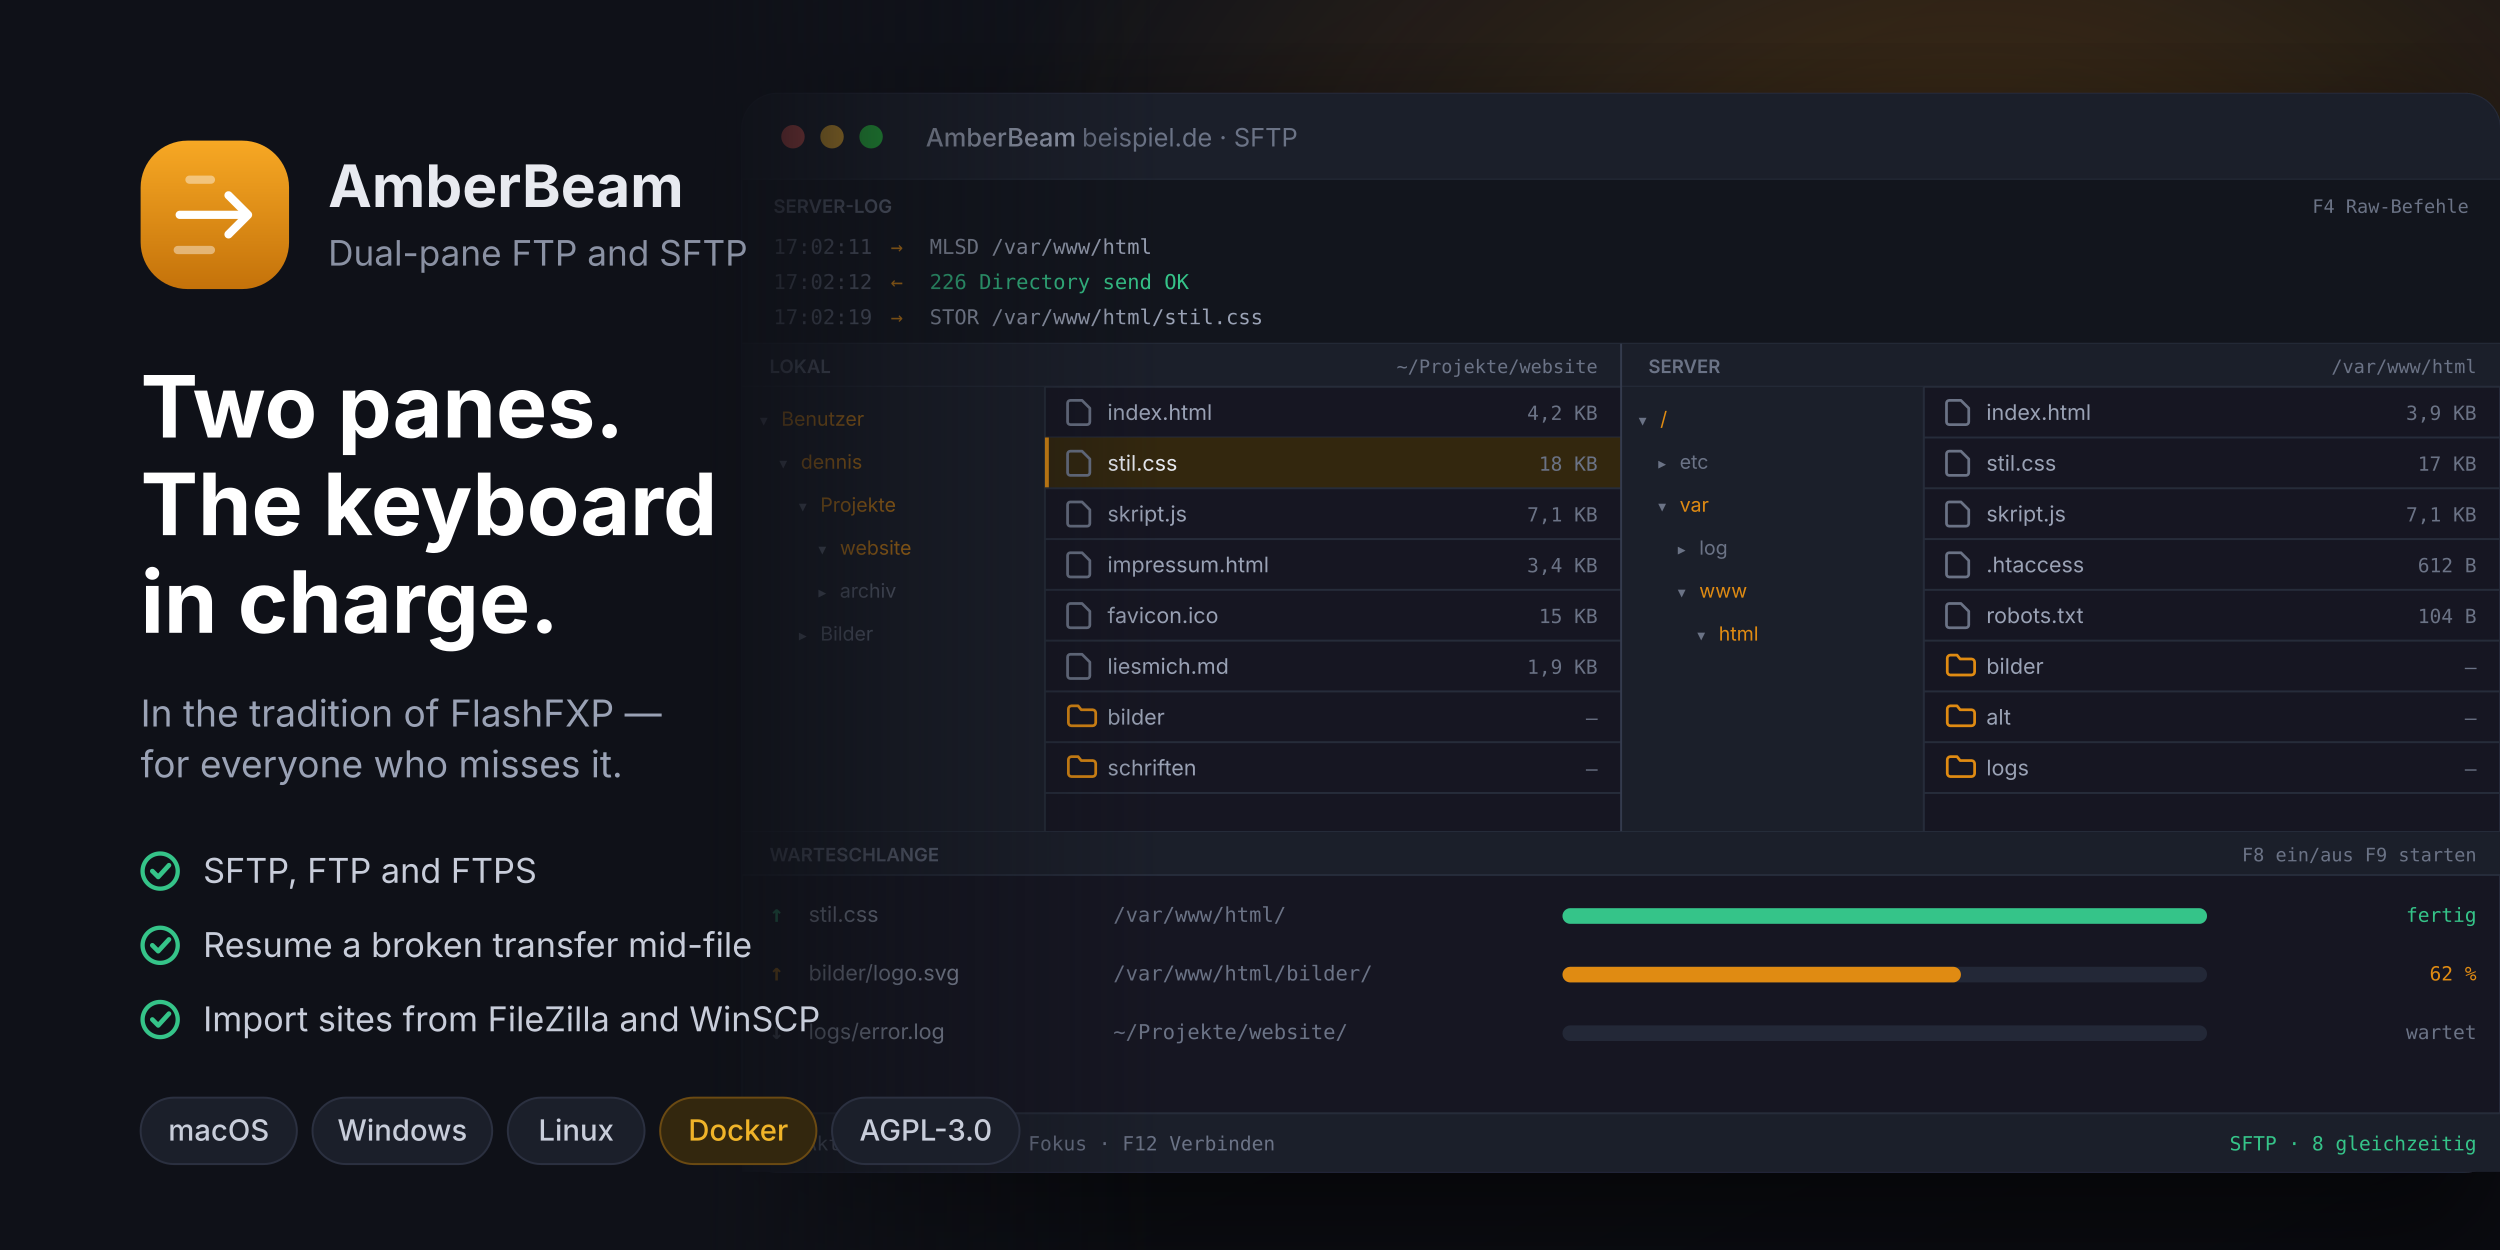
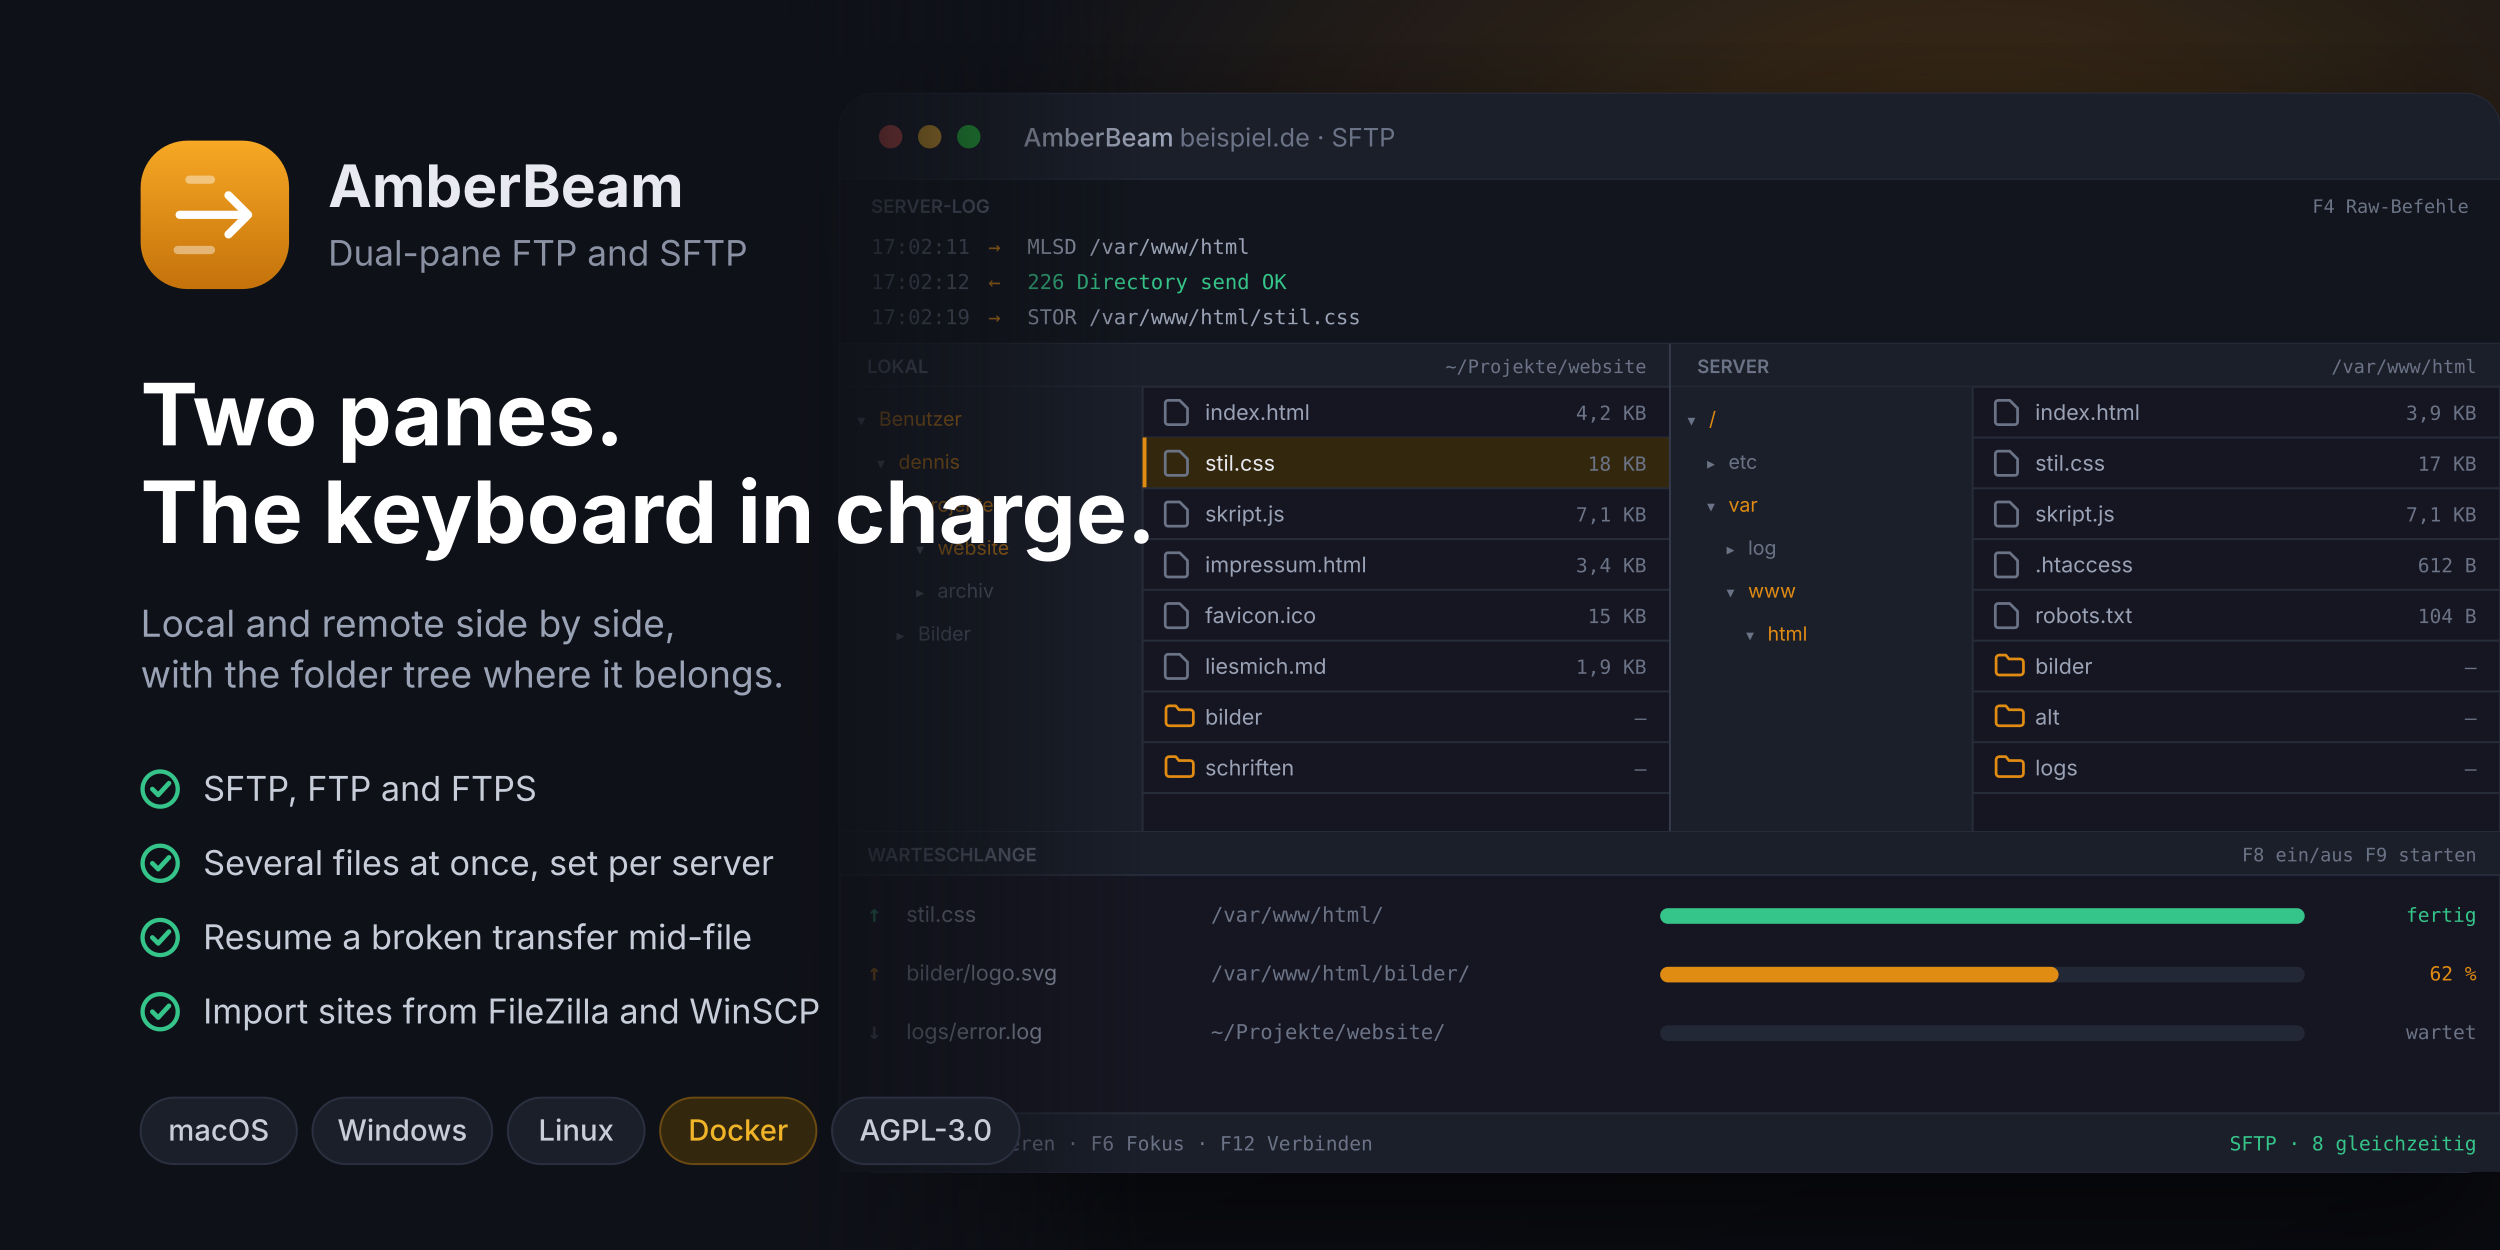
<svg xmlns="http://www.w3.org/2000/svg" viewBox="0 0 1280 640" width="1280" height="640" role="img" aria-label="AmberBeam — dual-pane FTP and SFTP client for macOS, Windows, Linux and Docker">
  <defs>
    <linearGradient id="page" x1="0" y1="0" x2="1" y2="1">
      <stop offset="0" stop-color="#12141c" />
      <stop offset="1" stop-color="#0a0b10" />
    </linearGradient>
    <linearGradient id="brand" x1="0" y1="0" x2="0" y2="1">
      <stop offset="0" stop-color="#f7a824" />
      <stop offset="1" stop-color="#c4720a" />
    </linearGradient>
    <radialGradient id="glow" cx="0.5" cy="0.5" r="0.5">
      <stop offset="0" stop-color="#e08b12" stop-opacity="0.26" />
      <stop offset="1" stop-color="#e08b12" stop-opacity="0" />
    </radialGradient>
    <linearGradient id="scrim" x1="0" y1="0" x2="1" y2="0">
      <stop offset="0" stop-color="#0f1118" stop-opacity="1" />
-       <stop offset="0.40" stop-color="#0f1118" stop-opacity="1" />
-       <stop offset="0.52" stop-color="#0f1118" stop-opacity="0.45" />
-       <stop offset="0.66" stop-color="#0f1118" stop-opacity="0" />
+       <stop offset="0.44" stop-color="#0f1118" stop-opacity="1" />
+       <stop offset="0.56" stop-color="#0f1118" stop-opacity="0.55" />
+       <stop offset="0.65" stop-color="#0f1118" stop-opacity="0" />
    </linearGradient>
    <filter id="cardshadow" x="-30%" y="-30%" width="160%" height="160%">
      <feDropShadow dx="0" dy="22" stdDeviation="34" flood-color="#000" flood-opacity="0.62" />
    </filter>
  </defs>
  <g font-family="-apple-system, BlinkMacSystemFont, 'Segoe UI', Inter, sans-serif">
    <rect x="0" y="0" width="1280" height="640" rx="0" fill="url(#page)" />
    <ellipse cx="1010" cy="150" rx="520" ry="380" fill="url(#glow)" />
    <g filter="url(#cardshadow)">
-       <rect x="380" y="48" width="900" height="552" rx="18" fill="#151821" stroke="#262c3a" />
+       <rect x="430" y="48" width="850" height="552" rx="18" fill="#151821" stroke="#262c3a" />
    </g>
-     <path d="M380 66a18 18 0 0 1 18-18h864a18 18 0 0 1 18 18v26H380z" fill="#1b1f2a" />
-     <circle cx="406" cy="70" r="6" fill="#ff5f57" />
-     <circle cx="426" cy="70" r="6" fill="#febc2e" />
-     <circle cx="446" cy="70" r="6" fill="#28c840" />
-     <text x="474" y="75" fill="#9aa2b5" font-size="13" font-weight="500">AmberBeam</text>
-     <text x="554" y="75" fill="#6b7386" font-size="13">beispiel.de · SFTP</text>
-     <line x1="380" y1="92" x2="1280" y2="92" stroke="#262c3a" stroke-width="1" />
-     <rect x="380" y="92" width="900" height="84" rx="0" fill="#12151d" />
-     <text x="396" y="109" fill="#6b7386" font-size="9.5" font-weight="600">SERVER-LOG</text>
+     <path d="M430 66a18 18 0 0 1 18-18h814a18 18 0 0 1 18 18v26H430z" fill="#1b1f2a" />
+     <circle cx="456" cy="70" r="6" fill="#ff5f57" />
+     <circle cx="476" cy="70" r="6" fill="#febc2e" />
+     <circle cx="496" cy="70" r="6" fill="#28c840" />
+     <text x="524" y="75" fill="#9aa2b5" font-size="13" font-weight="500">AmberBeam</text>
+     <text x="604" y="75" fill="#6b7386" font-size="13">beispiel.de · SFTP</text>
+     <line x1="430" y1="92" x2="1280" y2="92" stroke="#262c3a" stroke-width="1" />
+     <rect x="430" y="92" width="850" height="84" rx="0" fill="#12151d" />
+     <text x="446" y="109" fill="#6b7386" font-size="9.5" font-weight="600">SERVER-LOG</text>
    <text x="1264" y="109" fill="#6b7386" font-size="9.5" text-anchor="end" font-family="ui-monospace, SFMono-Regular, Menlo, monospace">F4  Raw-Befehle</text>
-     <text x="396" y="130" fill="#6b7386" font-size="10.5" font-family="ui-monospace, SFMono-Regular, Menlo, monospace">17:02:11</text>
-     <text x="456" y="130" fill="#e08b12" font-size="10.5" font-family="ui-monospace, SFMono-Regular, Menlo, monospace">→</text>
-     <text x="476" y="130" fill="#9aa2b5" font-size="10.5" font-family="ui-monospace, SFMono-Regular, Menlo, monospace">MLSD /var/www/html</text>
-     <text x="396" y="148" fill="#6b7386" font-size="10.5" font-family="ui-monospace, SFMono-Regular, Menlo, monospace">17:02:12</text>
-     <text x="456" y="148" fill="#e08b12" font-size="10.5" font-family="ui-monospace, SFMono-Regular, Menlo, monospace">←</text>
-     <text x="476" y="148" fill="#35c489" font-size="10.5" font-family="ui-monospace, SFMono-Regular, Menlo, monospace">226 Directory send OK</text>
-     <text x="396" y="166" fill="#6b7386" font-size="10.5" font-family="ui-monospace, SFMono-Regular, Menlo, monospace">17:02:19</text>
-     <text x="456" y="166" fill="#e08b12" font-size="10.5" font-family="ui-monospace, SFMono-Regular, Menlo, monospace">→</text>
-     <text x="476" y="166" fill="#9aa2b5" font-size="10.5" font-family="ui-monospace, SFMono-Regular, Menlo, monospace">STOR /var/www/html/stil.css</text>
-     <line x1="380" y1="176" x2="1280" y2="176" stroke="#262c3a" stroke-width="1" />
-     <rect x="380" y="176" width="450" height="22" rx="0" fill="#1b1f2a" />
-     <text x="394" y="191" fill="#6b7386" font-size="9.5" font-weight="600">LOKAL</text>
-     <text x="818" y="191" fill="#6b7386" font-size="9.5" text-anchor="end" font-family="ui-monospace, SFMono-Regular, Menlo, monospace">~/Projekte/website</text>
-     <line x1="380" y1="198" x2="830" y2="198" stroke="#262c3a" stroke-width="1" />
-     <rect x="380" y="198" width="155" height="228" rx="0" fill="#1b1f2a" />
-     <line x1="535" y1="198" x2="535" y2="426" stroke="#262c3a" stroke-width="1" />
-     <text x="389" y="218" fill="#6b7386" font-size="8">▾</text>
-     <text x="400" y="218" fill="#e08b12" font-size="10">Benutzer</text>
-     <text x="399" y="240" fill="#6b7386" font-size="8">▾</text>
-     <text x="410" y="240" fill="#e08b12" font-size="10">dennis</text>
-     <text x="409" y="262" fill="#6b7386" font-size="8">▾</text>
-     <text x="420" y="262" fill="#e08b12" font-size="10">Projekte</text>
-     <text x="419" y="284" fill="#6b7386" font-size="8">▾</text>
-     <text x="430" y="284" fill="#e08b12" font-size="10">website</text>
-     <text x="419" y="306" fill="#6b7386" font-size="8">▸</text>
-     <text x="430" y="306" fill="#6b7386" font-size="10">archiv</text>
-     <text x="409" y="328" fill="#6b7386" font-size="8">▸</text>
-     <text x="420" y="328" fill="#6b7386" font-size="10">Bilder</text>
-     <path d="M548 205h6l4 4v7a1.4 1.4 0 0 1-1.4 1.4H548A1.4 1.4 0 0 1 546.6 216V206.4A1.4 1.4 0 0 1 548 205z" fill="none" stroke="#6b7386" stroke-width="1.4" stroke-linejoin="round" />
-     <text x="567" y="215" fill="#9aa2b5" font-size="11">index.html</text>
-     <text x="818" y="215" fill="#6b7386" font-size="10" text-anchor="end" font-family="ui-monospace, SFMono-Regular, Menlo, monospace">4,2 KB</text>
-     <line x1="535" y1="224" x2="830" y2="224" stroke="#262c3a" stroke-width="1" />
-     <rect x="535" y="224" width="295" height="26" rx="0" fill="#33270e" />
-     <rect x="535" y="224" width="2" height="26" rx="0" fill="#e08b12" />
-     <path d="M548 231h6l4 4v7a1.4 1.4 0 0 1-1.4 1.4H548A1.4 1.4 0 0 1 546.6 242V232.4A1.4 1.4 0 0 1 548 231z" fill="none" stroke="#6b7386" stroke-width="1.4" stroke-linejoin="round" />
-     <text x="567" y="241" fill="#e8eaf0" font-size="11">stil.css</text>
-     <text x="818" y="241" fill="#6b7386" font-size="10" text-anchor="end" font-family="ui-monospace, SFMono-Regular, Menlo, monospace">18 KB</text>
-     <line x1="535" y1="250" x2="830" y2="250" stroke="#262c3a" stroke-width="1" />
-     <path d="M548 257h6l4 4v7a1.4 1.4 0 0 1-1.4 1.4H548A1.4 1.4 0 0 1 546.6 268V258.4A1.4 1.4 0 0 1 548 257z" fill="none" stroke="#6b7386" stroke-width="1.4" stroke-linejoin="round" />
-     <text x="567" y="267" fill="#9aa2b5" font-size="11">skript.js</text>
-     <text x="818" y="267" fill="#6b7386" font-size="10" text-anchor="end" font-family="ui-monospace, SFMono-Regular, Menlo, monospace">7,1 KB</text>
-     <line x1="535" y1="276" x2="830" y2="276" stroke="#262c3a" stroke-width="1" />
-     <path d="M548 283h6l4 4v7a1.4 1.4 0 0 1-1.4 1.4H548A1.4 1.4 0 0 1 546.6 294V284.4A1.4 1.4 0 0 1 548 283z" fill="none" stroke="#6b7386" stroke-width="1.4" stroke-linejoin="round" />
-     <text x="567" y="293" fill="#9aa2b5" font-size="11">impressum.html</text>
-     <text x="818" y="293" fill="#6b7386" font-size="10" text-anchor="end" font-family="ui-monospace, SFMono-Regular, Menlo, monospace">3,4 KB</text>
-     <line x1="535" y1="302" x2="830" y2="302" stroke="#262c3a" stroke-width="1" />
-     <path d="M548 309h6l4 4v7a1.4 1.4 0 0 1-1.4 1.4H548A1.4 1.4 0 0 1 546.6 320V310.4A1.4 1.4 0 0 1 548 309z" fill="none" stroke="#6b7386" stroke-width="1.4" stroke-linejoin="round" />
-     <text x="567" y="319" fill="#9aa2b5" font-size="11">favicon.ico</text>
-     <text x="818" y="319" fill="#6b7386" font-size="10" text-anchor="end" font-family="ui-monospace, SFMono-Regular, Menlo, monospace">15 KB</text>
-     <line x1="535" y1="328" x2="830" y2="328" stroke="#262c3a" stroke-width="1" />
-     <path d="M548 335h6l4 4v7a1.4 1.4 0 0 1-1.4 1.4H548A1.4 1.4 0 0 1 546.6 346V336.4A1.4 1.4 0 0 1 548 335z" fill="none" stroke="#6b7386" stroke-width="1.4" stroke-linejoin="round" />
-     <text x="567" y="345" fill="#9aa2b5" font-size="11">liesmich.md</text>
-     <text x="818" y="345" fill="#6b7386" font-size="10" text-anchor="end" font-family="ui-monospace, SFMono-Regular, Menlo, monospace">1,9 KB</text>
-     <line x1="535" y1="354" x2="830" y2="354" stroke="#262c3a" stroke-width="1" />
-     <path d="M547 370v-7a1.6 1.6 0 0 1 1.6-1.6h3.4l1.6 2h5.8a1.6 1.6 0 0 1 1.6 1.6v5a1.6 1.6 0 0 1-1.6 1.6H548.6A1.6 1.6 0 0 1 547 370z" fill="none" stroke="#e08b12" stroke-width="1.4" stroke-linejoin="round" />
-     <text x="567" y="371" fill="#9aa2b5" font-size="11">bilder</text>
-     <text x="818" y="371" fill="#6b7386" font-size="10" text-anchor="end" font-family="ui-monospace, SFMono-Regular, Menlo, monospace">—</text>
-     <line x1="535" y1="380" x2="830" y2="380" stroke="#262c3a" stroke-width="1" />
-     <path d="M547 396v-7a1.6 1.6 0 0 1 1.6-1.6h3.4l1.6 2h5.8a1.6 1.6 0 0 1 1.6 1.6v5a1.6 1.6 0 0 1-1.6 1.6H548.6A1.6 1.6 0 0 1 547 396z" fill="none" stroke="#e08b12" stroke-width="1.4" stroke-linejoin="round" />
-     <text x="567" y="397" fill="#9aa2b5" font-size="11">schriften</text>
-     <text x="818" y="397" fill="#6b7386" font-size="10" text-anchor="end" font-family="ui-monospace, SFMono-Regular, Menlo, monospace">—</text>
-     <line x1="535" y1="406" x2="830" y2="406" stroke="#262c3a" stroke-width="1" />
-     <rect x="830" y="176" width="450" height="22" rx="0" fill="#1b1f2a" />
-     <text x="844" y="191" fill="#6b7386" font-size="9.5" font-weight="600">SERVER</text>
+     <text x="446" y="130" fill="#6b7386" font-size="10.5" font-family="ui-monospace, SFMono-Regular, Menlo, monospace">17:02:11</text>
+     <text x="506" y="130" fill="#e08b12" font-size="10.5" font-family="ui-monospace, SFMono-Regular, Menlo, monospace">→</text>
+     <text x="526" y="130" fill="#9aa2b5" font-size="10.5" font-family="ui-monospace, SFMono-Regular, Menlo, monospace">MLSD /var/www/html</text>
+     <text x="446" y="148" fill="#6b7386" font-size="10.5" font-family="ui-monospace, SFMono-Regular, Menlo, monospace">17:02:12</text>
+     <text x="506" y="148" fill="#e08b12" font-size="10.5" font-family="ui-monospace, SFMono-Regular, Menlo, monospace">←</text>
+     <text x="526" y="148" fill="#35c489" font-size="10.5" font-family="ui-monospace, SFMono-Regular, Menlo, monospace">226 Directory send OK</text>
+     <text x="446" y="166" fill="#6b7386" font-size="10.5" font-family="ui-monospace, SFMono-Regular, Menlo, monospace">17:02:19</text>
+     <text x="506" y="166" fill="#e08b12" font-size="10.5" font-family="ui-monospace, SFMono-Regular, Menlo, monospace">→</text>
+     <text x="526" y="166" fill="#9aa2b5" font-size="10.5" font-family="ui-monospace, SFMono-Regular, Menlo, monospace">STOR /var/www/html/stil.css</text>
+     <line x1="430" y1="176" x2="1280" y2="176" stroke="#262c3a" stroke-width="1" />
+     <rect x="430" y="176" width="425" height="22" rx="0" fill="#1b1f2a" />
+     <text x="444" y="191" fill="#6b7386" font-size="9.5" font-weight="600">LOKAL</text>
+     <text x="843" y="191" fill="#6b7386" font-size="9.5" text-anchor="end" font-family="ui-monospace, SFMono-Regular, Menlo, monospace">~/Projekte/website</text>
+     <line x1="430" y1="198" x2="855" y2="198" stroke="#262c3a" stroke-width="1" />
+     <rect x="430" y="198" width="155" height="228" rx="0" fill="#1b1f2a" />
+     <line x1="585" y1="198" x2="585" y2="426" stroke="#262c3a" stroke-width="1" />
+     <text x="439" y="218" fill="#6b7386" font-size="8">▾</text>
+     <text x="450" y="218" fill="#e08b12" font-size="10">Benutzer</text>
+     <text x="449" y="240" fill="#6b7386" font-size="8">▾</text>
+     <text x="460" y="240" fill="#e08b12" font-size="10">dennis</text>
+     <text x="459" y="262" fill="#6b7386" font-size="8">▾</text>
+     <text x="470" y="262" fill="#e08b12" font-size="10">Projekte</text>
+     <text x="469" y="284" fill="#6b7386" font-size="8">▾</text>
+     <text x="480" y="284" fill="#e08b12" font-size="10">website</text>
+     <text x="469" y="306" fill="#6b7386" font-size="8">▸</text>
+     <text x="480" y="306" fill="#6b7386" font-size="10">archiv</text>
+     <text x="459" y="328" fill="#6b7386" font-size="8">▸</text>
+     <text x="470" y="328" fill="#6b7386" font-size="10">Bilder</text>
+     <path d="M598 205h6l4 4v7a1.4 1.4 0 0 1-1.4 1.4H598A1.4 1.4 0 0 1 596.6 216V206.4A1.4 1.4 0 0 1 598 205z" fill="none" stroke="#6b7386" stroke-width="1.4" stroke-linejoin="round" />
+     <text x="617" y="215" fill="#9aa2b5" font-size="11">index.html</text>
+     <text x="843" y="215" fill="#6b7386" font-size="10" text-anchor="end" font-family="ui-monospace, SFMono-Regular, Menlo, monospace">4,2 KB</text>
+     <line x1="585" y1="224" x2="855" y2="224" stroke="#262c3a" stroke-width="1" />
+     <rect x="585" y="224" width="270" height="26" rx="0" fill="#33270e" />
+     <rect x="585" y="224" width="2" height="26" rx="0" fill="#e08b12" />
+     <path d="M598 231h6l4 4v7a1.4 1.4 0 0 1-1.4 1.4H598A1.4 1.4 0 0 1 596.6 242V232.4A1.4 1.4 0 0 1 598 231z" fill="none" stroke="#6b7386" stroke-width="1.4" stroke-linejoin="round" />
+     <text x="617" y="241" fill="#e8eaf0" font-size="11">stil.css</text>
+     <text x="843" y="241" fill="#6b7386" font-size="10" text-anchor="end" font-family="ui-monospace, SFMono-Regular, Menlo, monospace">18 KB</text>
+     <line x1="585" y1="250" x2="855" y2="250" stroke="#262c3a" stroke-width="1" />
+     <path d="M598 257h6l4 4v7a1.4 1.4 0 0 1-1.4 1.4H598A1.4 1.4 0 0 1 596.6 268V258.4A1.4 1.4 0 0 1 598 257z" fill="none" stroke="#6b7386" stroke-width="1.4" stroke-linejoin="round" />
+     <text x="617" y="267" fill="#9aa2b5" font-size="11">skript.js</text>
+     <text x="843" y="267" fill="#6b7386" font-size="10" text-anchor="end" font-family="ui-monospace, SFMono-Regular, Menlo, monospace">7,1 KB</text>
+     <line x1="585" y1="276" x2="855" y2="276" stroke="#262c3a" stroke-width="1" />
+     <path d="M598 283h6l4 4v7a1.4 1.4 0 0 1-1.4 1.4H598A1.4 1.4 0 0 1 596.6 294V284.4A1.4 1.4 0 0 1 598 283z" fill="none" stroke="#6b7386" stroke-width="1.4" stroke-linejoin="round" />
+     <text x="617" y="293" fill="#9aa2b5" font-size="11">impressum.html</text>
+     <text x="843" y="293" fill="#6b7386" font-size="10" text-anchor="end" font-family="ui-monospace, SFMono-Regular, Menlo, monospace">3,4 KB</text>
+     <line x1="585" y1="302" x2="855" y2="302" stroke="#262c3a" stroke-width="1" />
+     <path d="M598 309h6l4 4v7a1.4 1.4 0 0 1-1.4 1.4H598A1.4 1.4 0 0 1 596.6 320V310.4A1.4 1.4 0 0 1 598 309z" fill="none" stroke="#6b7386" stroke-width="1.4" stroke-linejoin="round" />
+     <text x="617" y="319" fill="#9aa2b5" font-size="11">favicon.ico</text>
+     <text x="843" y="319" fill="#6b7386" font-size="10" text-anchor="end" font-family="ui-monospace, SFMono-Regular, Menlo, monospace">15 KB</text>
+     <line x1="585" y1="328" x2="855" y2="328" stroke="#262c3a" stroke-width="1" />
+     <path d="M598 335h6l4 4v7a1.4 1.4 0 0 1-1.4 1.4H598A1.4 1.4 0 0 1 596.6 346V336.4A1.4 1.4 0 0 1 598 335z" fill="none" stroke="#6b7386" stroke-width="1.4" stroke-linejoin="round" />
+     <text x="617" y="345" fill="#9aa2b5" font-size="11">liesmich.md</text>
+     <text x="843" y="345" fill="#6b7386" font-size="10" text-anchor="end" font-family="ui-monospace, SFMono-Regular, Menlo, monospace">1,9 KB</text>
+     <line x1="585" y1="354" x2="855" y2="354" stroke="#262c3a" stroke-width="1" />
+     <path d="M597 370v-7a1.6 1.6 0 0 1 1.6-1.6h3.4l1.6 2h5.8a1.6 1.6 0 0 1 1.6 1.6v5a1.6 1.6 0 0 1-1.6 1.6H598.6A1.6 1.6 0 0 1 597 370z" fill="none" stroke="#e08b12" stroke-width="1.4" stroke-linejoin="round" />
+     <text x="617" y="371" fill="#9aa2b5" font-size="11">bilder</text>
+     <text x="843" y="371" fill="#6b7386" font-size="10" text-anchor="end" font-family="ui-monospace, SFMono-Regular, Menlo, monospace">—</text>
+     <line x1="585" y1="380" x2="855" y2="380" stroke="#262c3a" stroke-width="1" />
+     <path d="M597 396v-7a1.6 1.6 0 0 1 1.6-1.6h3.4l1.6 2h5.8a1.6 1.6 0 0 1 1.6 1.6v5a1.6 1.6 0 0 1-1.6 1.6H598.6A1.6 1.6 0 0 1 597 396z" fill="none" stroke="#e08b12" stroke-width="1.4" stroke-linejoin="round" />
+     <text x="617" y="397" fill="#9aa2b5" font-size="11">schriften</text>
+     <text x="843" y="397" fill="#6b7386" font-size="10" text-anchor="end" font-family="ui-monospace, SFMono-Regular, Menlo, monospace">—</text>
+     <line x1="585" y1="406" x2="855" y2="406" stroke="#262c3a" stroke-width="1" />
+     <rect x="855" y="176" width="425" height="22" rx="0" fill="#1b1f2a" />
+     <text x="869" y="191" fill="#6b7386" font-size="9.5" font-weight="600">SERVER</text>
    <text x="1268" y="191" fill="#6b7386" font-size="9.5" text-anchor="end" font-family="ui-monospace, SFMono-Regular, Menlo, monospace">/var/www/html</text>
-     <line x1="830" y1="198" x2="1280" y2="198" stroke="#262c3a" stroke-width="1" />
-     <rect x="830" y="198" width="155" height="228" rx="0" fill="#1b1f2a" />
-     <line x1="985" y1="198" x2="985" y2="426" stroke="#262c3a" stroke-width="1" />
-     <text x="839" y="218" fill="#6b7386" font-size="8">▾</text>
-     <text x="850" y="218" fill="#e08b12" font-size="10">/</text>
-     <text x="849" y="240" fill="#6b7386" font-size="8">▸</text>
-     <text x="860" y="240" fill="#6b7386" font-size="10">etc</text>
-     <text x="849" y="262" fill="#6b7386" font-size="8">▾</text>
-     <text x="860" y="262" fill="#e08b12" font-size="10">var</text>
-     <text x="859" y="284" fill="#6b7386" font-size="8">▸</text>
-     <text x="870" y="284" fill="#6b7386" font-size="10">log</text>
-     <text x="859" y="306" fill="#6b7386" font-size="8">▾</text>
-     <text x="870" y="306" fill="#e08b12" font-size="10">www</text>
-     <text x="869" y="328" fill="#6b7386" font-size="8">▾</text>
-     <text x="880" y="328" fill="#e08b12" font-size="10">html</text>
-     <path d="M998 205h6l4 4v7a1.4 1.4 0 0 1-1.4 1.4H998A1.4 1.4 0 0 1 996.6 216V206.4A1.4 1.4 0 0 1 998 205z" fill="none" stroke="#6b7386" stroke-width="1.4" stroke-linejoin="round" />
-     <text x="1017" y="215" fill="#9aa2b5" font-size="11">index.html</text>
+     <line x1="855" y1="198" x2="1280" y2="198" stroke="#262c3a" stroke-width="1" />
+     <rect x="855" y="198" width="155" height="228" rx="0" fill="#1b1f2a" />
+     <line x1="1010" y1="198" x2="1010" y2="426" stroke="#262c3a" stroke-width="1" />
+     <text x="864" y="218" fill="#6b7386" font-size="8">▾</text>
+     <text x="875" y="218" fill="#e08b12" font-size="10">/</text>
+     <text x="874" y="240" fill="#6b7386" font-size="8">▸</text>
+     <text x="885" y="240" fill="#6b7386" font-size="10">etc</text>
+     <text x="874" y="262" fill="#6b7386" font-size="8">▾</text>
+     <text x="885" y="262" fill="#e08b12" font-size="10">var</text>
+     <text x="884" y="284" fill="#6b7386" font-size="8">▸</text>
+     <text x="895" y="284" fill="#6b7386" font-size="10">log</text>
+     <text x="884" y="306" fill="#6b7386" font-size="8">▾</text>
+     <text x="895" y="306" fill="#e08b12" font-size="10">www</text>
+     <text x="894" y="328" fill="#6b7386" font-size="8">▾</text>
+     <text x="905" y="328" fill="#e08b12" font-size="10">html</text>
+     <path d="M1023 205h6l4 4v7a1.4 1.4 0 0 1-1.4 1.4H1023A1.4 1.4 0 0 1 1021.6 216V206.4A1.4 1.4 0 0 1 1023 205z" fill="none" stroke="#6b7386" stroke-width="1.4" stroke-linejoin="round" />
+     <text x="1042" y="215" fill="#9aa2b5" font-size="11">index.html</text>
    <text x="1268" y="215" fill="#6b7386" font-size="10" text-anchor="end" font-family="ui-monospace, SFMono-Regular, Menlo, monospace">3,9 KB</text>
-     <line x1="985" y1="224" x2="1280" y2="224" stroke="#262c3a" stroke-width="1" />
-     <path d="M998 231h6l4 4v7a1.4 1.4 0 0 1-1.4 1.4H998A1.4 1.4 0 0 1 996.6 242V232.4A1.4 1.4 0 0 1 998 231z" fill="none" stroke="#6b7386" stroke-width="1.4" stroke-linejoin="round" />
-     <text x="1017" y="241" fill="#9aa2b5" font-size="11">stil.css</text>
+     <line x1="1010" y1="224" x2="1280" y2="224" stroke="#262c3a" stroke-width="1" />
+     <path d="M1023 231h6l4 4v7a1.4 1.4 0 0 1-1.4 1.4H1023A1.4 1.4 0 0 1 1021.6 242V232.4A1.4 1.4 0 0 1 1023 231z" fill="none" stroke="#6b7386" stroke-width="1.4" stroke-linejoin="round" />
+     <text x="1042" y="241" fill="#9aa2b5" font-size="11">stil.css</text>
    <text x="1268" y="241" fill="#6b7386" font-size="10" text-anchor="end" font-family="ui-monospace, SFMono-Regular, Menlo, monospace">17 KB</text>
-     <line x1="985" y1="250" x2="1280" y2="250" stroke="#262c3a" stroke-width="1" />
-     <path d="M998 257h6l4 4v7a1.4 1.4 0 0 1-1.4 1.4H998A1.4 1.4 0 0 1 996.6 268V258.4A1.4 1.4 0 0 1 998 257z" fill="none" stroke="#6b7386" stroke-width="1.4" stroke-linejoin="round" />
-     <text x="1017" y="267" fill="#9aa2b5" font-size="11">skript.js</text>
+     <line x1="1010" y1="250" x2="1280" y2="250" stroke="#262c3a" stroke-width="1" />
+     <path d="M1023 257h6l4 4v7a1.4 1.4 0 0 1-1.4 1.4H1023A1.4 1.4 0 0 1 1021.6 268V258.4A1.4 1.4 0 0 1 1023 257z" fill="none" stroke="#6b7386" stroke-width="1.4" stroke-linejoin="round" />
+     <text x="1042" y="267" fill="#9aa2b5" font-size="11">skript.js</text>
    <text x="1268" y="267" fill="#6b7386" font-size="10" text-anchor="end" font-family="ui-monospace, SFMono-Regular, Menlo, monospace">7,1 KB</text>
-     <line x1="985" y1="276" x2="1280" y2="276" stroke="#262c3a" stroke-width="1" />
-     <path d="M998 283h6l4 4v7a1.4 1.4 0 0 1-1.4 1.4H998A1.4 1.4 0 0 1 996.6 294V284.4A1.4 1.4 0 0 1 998 283z" fill="none" stroke="#6b7386" stroke-width="1.4" stroke-linejoin="round" />
-     <text x="1017" y="293" fill="#9aa2b5" font-size="11">.htaccess</text>
+     <line x1="1010" y1="276" x2="1280" y2="276" stroke="#262c3a" stroke-width="1" />
+     <path d="M1023 283h6l4 4v7a1.4 1.4 0 0 1-1.4 1.4H1023A1.4 1.4 0 0 1 1021.6 294V284.4A1.4 1.4 0 0 1 1023 283z" fill="none" stroke="#6b7386" stroke-width="1.4" stroke-linejoin="round" />
+     <text x="1042" y="293" fill="#9aa2b5" font-size="11">.htaccess</text>
    <text x="1268" y="293" fill="#6b7386" font-size="10" text-anchor="end" font-family="ui-monospace, SFMono-Regular, Menlo, monospace">612 B</text>
-     <line x1="985" y1="302" x2="1280" y2="302" stroke="#262c3a" stroke-width="1" />
-     <path d="M998 309h6l4 4v7a1.4 1.4 0 0 1-1.4 1.4H998A1.4 1.4 0 0 1 996.6 320V310.4A1.4 1.4 0 0 1 998 309z" fill="none" stroke="#6b7386" stroke-width="1.4" stroke-linejoin="round" />
-     <text x="1017" y="319" fill="#9aa2b5" font-size="11">robots.txt</text>
+     <line x1="1010" y1="302" x2="1280" y2="302" stroke="#262c3a" stroke-width="1" />
+     <path d="M1023 309h6l4 4v7a1.4 1.4 0 0 1-1.4 1.4H1023A1.4 1.4 0 0 1 1021.6 320V310.4A1.4 1.4 0 0 1 1023 309z" fill="none" stroke="#6b7386" stroke-width="1.4" stroke-linejoin="round" />
+     <text x="1042" y="319" fill="#9aa2b5" font-size="11">robots.txt</text>
    <text x="1268" y="319" fill="#6b7386" font-size="10" text-anchor="end" font-family="ui-monospace, SFMono-Regular, Menlo, monospace">104 B</text>
-     <line x1="985" y1="328" x2="1280" y2="328" stroke="#262c3a" stroke-width="1" />
-     <path d="M997 344v-7a1.6 1.6 0 0 1 1.6-1.6h3.4l1.6 2h5.8a1.6 1.6 0 0 1 1.6 1.6v5a1.6 1.6 0 0 1-1.6 1.6H998.6A1.6 1.6 0 0 1 997 344z" fill="none" stroke="#e08b12" stroke-width="1.4" stroke-linejoin="round" />
-     <text x="1017" y="345" fill="#9aa2b5" font-size="11">bilder</text>
+     <line x1="1010" y1="328" x2="1280" y2="328" stroke="#262c3a" stroke-width="1" />
+     <path d="M1022 344v-7a1.6 1.6 0 0 1 1.6-1.6h3.4l1.6 2h5.8a1.6 1.6 0 0 1 1.6 1.6v5a1.6 1.6 0 0 1-1.6 1.6H1023.6A1.6 1.6 0 0 1 1022 344z" fill="none" stroke="#e08b12" stroke-width="1.4" stroke-linejoin="round" />
+     <text x="1042" y="345" fill="#9aa2b5" font-size="11">bilder</text>
    <text x="1268" y="345" fill="#6b7386" font-size="10" text-anchor="end" font-family="ui-monospace, SFMono-Regular, Menlo, monospace">—</text>
-     <line x1="985" y1="354" x2="1280" y2="354" stroke="#262c3a" stroke-width="1" />
-     <path d="M997 370v-7a1.6 1.6 0 0 1 1.6-1.6h3.4l1.6 2h5.8a1.6 1.6 0 0 1 1.6 1.6v5a1.6 1.6 0 0 1-1.6 1.6H998.6A1.6 1.6 0 0 1 997 370z" fill="none" stroke="#e08b12" stroke-width="1.4" stroke-linejoin="round" />
-     <text x="1017" y="371" fill="#9aa2b5" font-size="11">alt</text>
+     <line x1="1010" y1="354" x2="1280" y2="354" stroke="#262c3a" stroke-width="1" />
+     <path d="M1022 370v-7a1.6 1.6 0 0 1 1.6-1.6h3.4l1.6 2h5.8a1.6 1.6 0 0 1 1.6 1.6v5a1.6 1.6 0 0 1-1.6 1.6H1023.6A1.6 1.6 0 0 1 1022 370z" fill="none" stroke="#e08b12" stroke-width="1.4" stroke-linejoin="round" />
+     <text x="1042" y="371" fill="#9aa2b5" font-size="11">alt</text>
    <text x="1268" y="371" fill="#6b7386" font-size="10" text-anchor="end" font-family="ui-monospace, SFMono-Regular, Menlo, monospace">—</text>
-     <line x1="985" y1="380" x2="1280" y2="380" stroke="#262c3a" stroke-width="1" />
-     <path d="M997 396v-7a1.6 1.6 0 0 1 1.6-1.6h3.4l1.6 2h5.8a1.6 1.6 0 0 1 1.6 1.6v5a1.6 1.6 0 0 1-1.6 1.6H998.6A1.6 1.6 0 0 1 997 396z" fill="none" stroke="#e08b12" stroke-width="1.4" stroke-linejoin="round" />
-     <text x="1017" y="397" fill="#9aa2b5" font-size="11">logs</text>
+     <line x1="1010" y1="380" x2="1280" y2="380" stroke="#262c3a" stroke-width="1" />
+     <path d="M1022 396v-7a1.6 1.6 0 0 1 1.6-1.6h3.4l1.6 2h5.8a1.6 1.6 0 0 1 1.6 1.6v5a1.6 1.6 0 0 1-1.6 1.6H1023.6A1.6 1.6 0 0 1 1022 396z" fill="none" stroke="#e08b12" stroke-width="1.4" stroke-linejoin="round" />
+     <text x="1042" y="397" fill="#9aa2b5" font-size="11">logs</text>
    <text x="1268" y="397" fill="#6b7386" font-size="10" text-anchor="end" font-family="ui-monospace, SFMono-Regular, Menlo, monospace">—</text>
-     <line x1="985" y1="406" x2="1280" y2="406" stroke="#262c3a" stroke-width="1" />
-     <line x1="830" y1="176" x2="830" y2="426" stroke="#343b4d" stroke-width="1" />
-     <line x1="380" y1="426" x2="1280" y2="426" stroke="#262c3a" stroke-width="1" />
-     <rect x="380" y="426" width="900" height="22" rx="0" fill="#1b1f2a" />
-     <text x="394" y="441" fill="#6b7386" font-size="9.5" font-weight="600">WARTESCHLANGE</text>
+     <line x1="1010" y1="406" x2="1280" y2="406" stroke="#262c3a" stroke-width="1" />
+     <line x1="855" y1="176" x2="855" y2="426" stroke="#343b4d" stroke-width="1" />
+     <line x1="430" y1="426" x2="1280" y2="426" stroke="#262c3a" stroke-width="1" />
+     <rect x="430" y="426" width="850" height="22" rx="0" fill="#1b1f2a" />
+     <text x="444" y="441" fill="#6b7386" font-size="9.5" font-weight="600">WARTESCHLANGE</text>
    <text x="1268" y="441" fill="#6b7386" font-size="9.5" text-anchor="end" font-family="ui-monospace, SFMono-Regular, Menlo, monospace">F8  ein/aus     F9  starten</text>
-     <line x1="380" y1="448" x2="1280" y2="448" stroke="#262c3a" stroke-width="1" />
-     <text x="394" y="472" fill="#35c489" font-size="12" font-weight="600" font-family="ui-monospace, SFMono-Regular, Menlo, monospace">↑</text>
-     <text x="414" y="472" fill="#9aa2b5" font-size="11">stil.css</text>
-     <text x="570" y="472" fill="#6b7386" font-size="10.5" font-family="ui-monospace, SFMono-Regular, Menlo, monospace">/var/www/html/</text>
-     <rect x="800" y="465" width="330" height="8" rx="4" fill="#232837" />
-     <rect x="800" y="465" width="330" height="8" rx="4" fill="#35c489" />
+     <line x1="430" y1="448" x2="1280" y2="448" stroke="#262c3a" stroke-width="1" />
+     <text x="444" y="472" fill="#35c489" font-size="12" font-weight="600" font-family="ui-monospace, SFMono-Regular, Menlo, monospace">↑</text>
+     <text x="464" y="472" fill="#9aa2b5" font-size="11">stil.css</text>
+     <text x="620" y="472" fill="#6b7386" font-size="10.5" font-family="ui-monospace, SFMono-Regular, Menlo, monospace">/var/www/html/</text>
+     <rect x="850" y="465" width="330" height="8" rx="4" fill="#232837" />
+     <rect x="850" y="465" width="330" height="8" rx="4" fill="#35c489" />
    <text x="1268" y="472" fill="#35c489" font-size="10" text-anchor="end" font-family="ui-monospace, SFMono-Regular, Menlo, monospace">fertig</text>
-     <text x="394" y="502" fill="#e08b12" font-size="12" font-weight="600" font-family="ui-monospace, SFMono-Regular, Menlo, monospace">↑</text>
-     <text x="414" y="502" fill="#9aa2b5" font-size="11">bilder/logo.svg</text>
-     <text x="570" y="502" fill="#6b7386" font-size="10.5" font-family="ui-monospace, SFMono-Regular, Menlo, monospace">/var/www/html/bilder/</text>
-     <rect x="800" y="495" width="330" height="8" rx="4" fill="#232837" />
-     <rect x="800" y="495" width="204" height="8" rx="4" fill="#e08b12" />
+     <text x="444" y="502" fill="#e08b12" font-size="12" font-weight="600" font-family="ui-monospace, SFMono-Regular, Menlo, monospace">↑</text>
+     <text x="464" y="502" fill="#9aa2b5" font-size="11">bilder/logo.svg</text>
+     <text x="620" y="502" fill="#6b7386" font-size="10.5" font-family="ui-monospace, SFMono-Regular, Menlo, monospace">/var/www/html/bilder/</text>
+     <rect x="850" y="495" width="330" height="8" rx="4" fill="#232837" />
+     <rect x="850" y="495" width="204" height="8" rx="4" fill="#e08b12" />
    <text x="1268" y="502" fill="#e08b12" font-size="10" text-anchor="end" font-family="ui-monospace, SFMono-Regular, Menlo, monospace">62 %</text>
-     <text x="394" y="532" fill="#6b7386" font-size="12" font-weight="600" font-family="ui-monospace, SFMono-Regular, Menlo, monospace">↓</text>
-     <text x="414" y="532" fill="#9aa2b5" font-size="11">logs/error.log</text>
-     <text x="570" y="532" fill="#6b7386" font-size="10.5" font-family="ui-monospace, SFMono-Regular, Menlo, monospace">~/Projekte/website/</text>
-     <rect x="800" y="525" width="330" height="8" rx="4" fill="#232837" />
+     <text x="444" y="532" fill="#6b7386" font-size="12" font-weight="600" font-family="ui-monospace, SFMono-Regular, Menlo, monospace">↓</text>
+     <text x="464" y="532" fill="#9aa2b5" font-size="11">logs/error.log</text>
+     <text x="620" y="532" fill="#6b7386" font-size="10.5" font-family="ui-monospace, SFMono-Regular, Menlo, monospace">~/Projekte/website/</text>
+     <rect x="850" y="525" width="330" height="8" rx="4" fill="#232837" />
    <text x="1268" y="532" fill="#6b7386" font-size="10" text-anchor="end" font-family="ui-monospace, SFMono-Regular, Menlo, monospace">wartet</text>
-     <rect x="380" y="570" width="900" height="30" rx="0" fill="#1b1f2a" />
-     <line x1="380" y1="570" x2="1280" y2="570" stroke="#262c3a" stroke-width="1" />
-     <text x="394" y="589" fill="#6b7386" font-size="10" font-family="ui-monospace, SFMono-Regular, Menlo, monospace">F5 Aktualisieren  ·  F6 Fokus  ·  F12 Verbinden</text>
+     <rect x="430" y="570" width="850" height="30" rx="0" fill="#1b1f2a" />
+     <line x1="430" y1="570" x2="1280" y2="570" stroke="#262c3a" stroke-width="1" />
+     <text x="444" y="589" fill="#6b7386" font-size="10" font-family="ui-monospace, SFMono-Regular, Menlo, monospace">F5 Aktualisieren  ·  F6 Fokus  ·  F12 Verbinden</text>
    <text x="1268" y="589" fill="#35c489" font-size="10" text-anchor="end" font-family="ui-monospace, SFMono-Regular, Menlo, monospace">SFTP  ·  8 gleichzeitig</text>
    <rect x="0" y="0" width="900" height="640" rx="0" fill="url(#scrim)" />
    <rect x="72" y="72" width="76" height="76" rx="24" fill="url(#brand)" />
    <g fill="none" stroke="#fff" stroke-width="4.2" stroke-linecap="round" stroke-linejoin="round">
      <path d="M92 110h32" />
      <path d="M117 100l10 10-10 10" />
      <path d="M97 92h11" opacity="0.42" />
      <path d="M91 128h17" opacity="0.42" />
    </g>
    <text x="168" y="106" fill="#e8eaf0" font-size="30" font-weight="700">AmberBeam</text>
    <text x="168" y="136" fill="#8a91a3" font-size="18">Dual-pane FTP and SFTP</text>
-     <text x="72" y="224" fill="#ffffff" font-size="44" font-weight="700">Two panes.</text>
-     <text x="72" y="274" fill="#ffffff" font-size="44" font-weight="700">The keyboard</text>
-     <text x="72" y="324" fill="#ffffff" font-size="44" font-weight="700">in charge.</text>
-     <text x="72" y="372" fill="#9aa2b5" font-size="19">In the tradition of FlashFXP —</text>
-     <text x="72" y="398" fill="#9aa2b5" font-size="19">for everyone who misses it.</text>
-     <circle cx="82" cy="446" r="9" fill="none" stroke="#35c489" stroke-width="2.2" />
-     <path d="M78 446l3 3 5.5-6" stroke="#35c489" stroke-width="2.4" fill="none" stroke-linecap="round" stroke-linejoin="round" />
-     <text x="104" y="452" fill="#c8cdda" font-size="17.5">SFTP, FTP and FTPS</text>
-     <circle cx="82" cy="484" r="9" fill="none" stroke="#35c489" stroke-width="2.2" />
-     <path d="M78 484l3 3 5.5-6" stroke="#35c489" stroke-width="2.4" fill="none" stroke-linecap="round" stroke-linejoin="round" />
-     <text x="104" y="490" fill="#c8cdda" font-size="17.5">Resume a broken transfer mid-file</text>
-     <circle cx="82" cy="522" r="9" fill="none" stroke="#35c489" stroke-width="2.2" />
-     <path d="M78 522l3 3 5.5-6" stroke="#35c489" stroke-width="2.4" fill="none" stroke-linecap="round" stroke-linejoin="round" />
-     <text x="104" y="528" fill="#c8cdda" font-size="17.5">Import sites from FileZilla and WinSCP</text>
+     <text x="72" y="228" fill="#ffffff" font-size="44" font-weight="700">Two panes.</text>
+     <text x="72" y="278" fill="#ffffff" font-size="44" font-weight="700">The keyboard in charge.</text>
+     <text x="72" y="326" fill="#9aa2b5" font-size="19">Local and remote side by side,</text>
+     <text x="72" y="352" fill="#9aa2b5" font-size="19">with the folder tree where it belongs.</text>
+     <circle cx="82" cy="404" r="9" fill="none" stroke="#35c489" stroke-width="2.2" />
+     <path d="M78 404l3 3 5.5-6" stroke="#35c489" stroke-width="2.4" fill="none" stroke-linecap="round" stroke-linejoin="round" />
+     <text x="104" y="410" fill="#c8cdda" font-size="17.5">SFTP, FTP and FTPS</text>
+     <circle cx="82" cy="442" r="9" fill="none" stroke="#35c489" stroke-width="2.2" />
+     <path d="M78 442l3 3 5.5-6" stroke="#35c489" stroke-width="2.4" fill="none" stroke-linecap="round" stroke-linejoin="round" />
+     <text x="104" y="448" fill="#c8cdda" font-size="17.5">Several files at once, set per server</text>
+     <circle cx="82" cy="480" r="9" fill="none" stroke="#35c489" stroke-width="2.2" />
+     <path d="M78 480l3 3 5.5-6" stroke="#35c489" stroke-width="2.4" fill="none" stroke-linecap="round" stroke-linejoin="round" />
+     <text x="104" y="486" fill="#c8cdda" font-size="17.5">Resume a broken transfer mid-file</text>
+     <circle cx="82" cy="518" r="9" fill="none" stroke="#35c489" stroke-width="2.2" />
+     <path d="M78 518l3 3 5.5-6" stroke="#35c489" stroke-width="2.4" fill="none" stroke-linecap="round" stroke-linejoin="round" />
+     <text x="104" y="524" fill="#c8cdda" font-size="17.5">Import sites from FileZilla and WinSCP</text>
    <rect x="72" y="562" width="80" height="34" rx="17" fill="#1b1f2a" stroke="#2b3040" />
    <text x="112.0" y="584" fill="#c8cdda" font-size="15" font-weight="500" text-anchor="middle">macOS</text>
    <rect x="160" y="562" width="92" height="34" rx="17" fill="#1b1f2a" stroke="#2b3040" />
    <text x="206.0" y="584" fill="#c8cdda" font-size="15" font-weight="500" text-anchor="middle">Windows</text>
    <rect x="260" y="562" width="70" height="34" rx="17" fill="#1b1f2a" stroke="#2b3040" />
    <text x="295.0" y="584" fill="#c8cdda" font-size="15" font-weight="500" text-anchor="middle">Linux</text>
    <rect x="338" y="562" width="80" height="34" rx="17" fill="#33270e" stroke="#6b4a12" />
    <text x="378.0" y="584" fill="#f0b429" font-size="15" font-weight="500" text-anchor="middle">Docker</text>
    <rect x="426" y="562" width="96" height="34" rx="17" fill="#1b1f2a" stroke="#2b3040" />
    <text x="474.0" y="584" fill="#c8cdda" font-size="15" font-weight="500" text-anchor="middle">AGPL-3.0</text>
  </g>
</svg>
